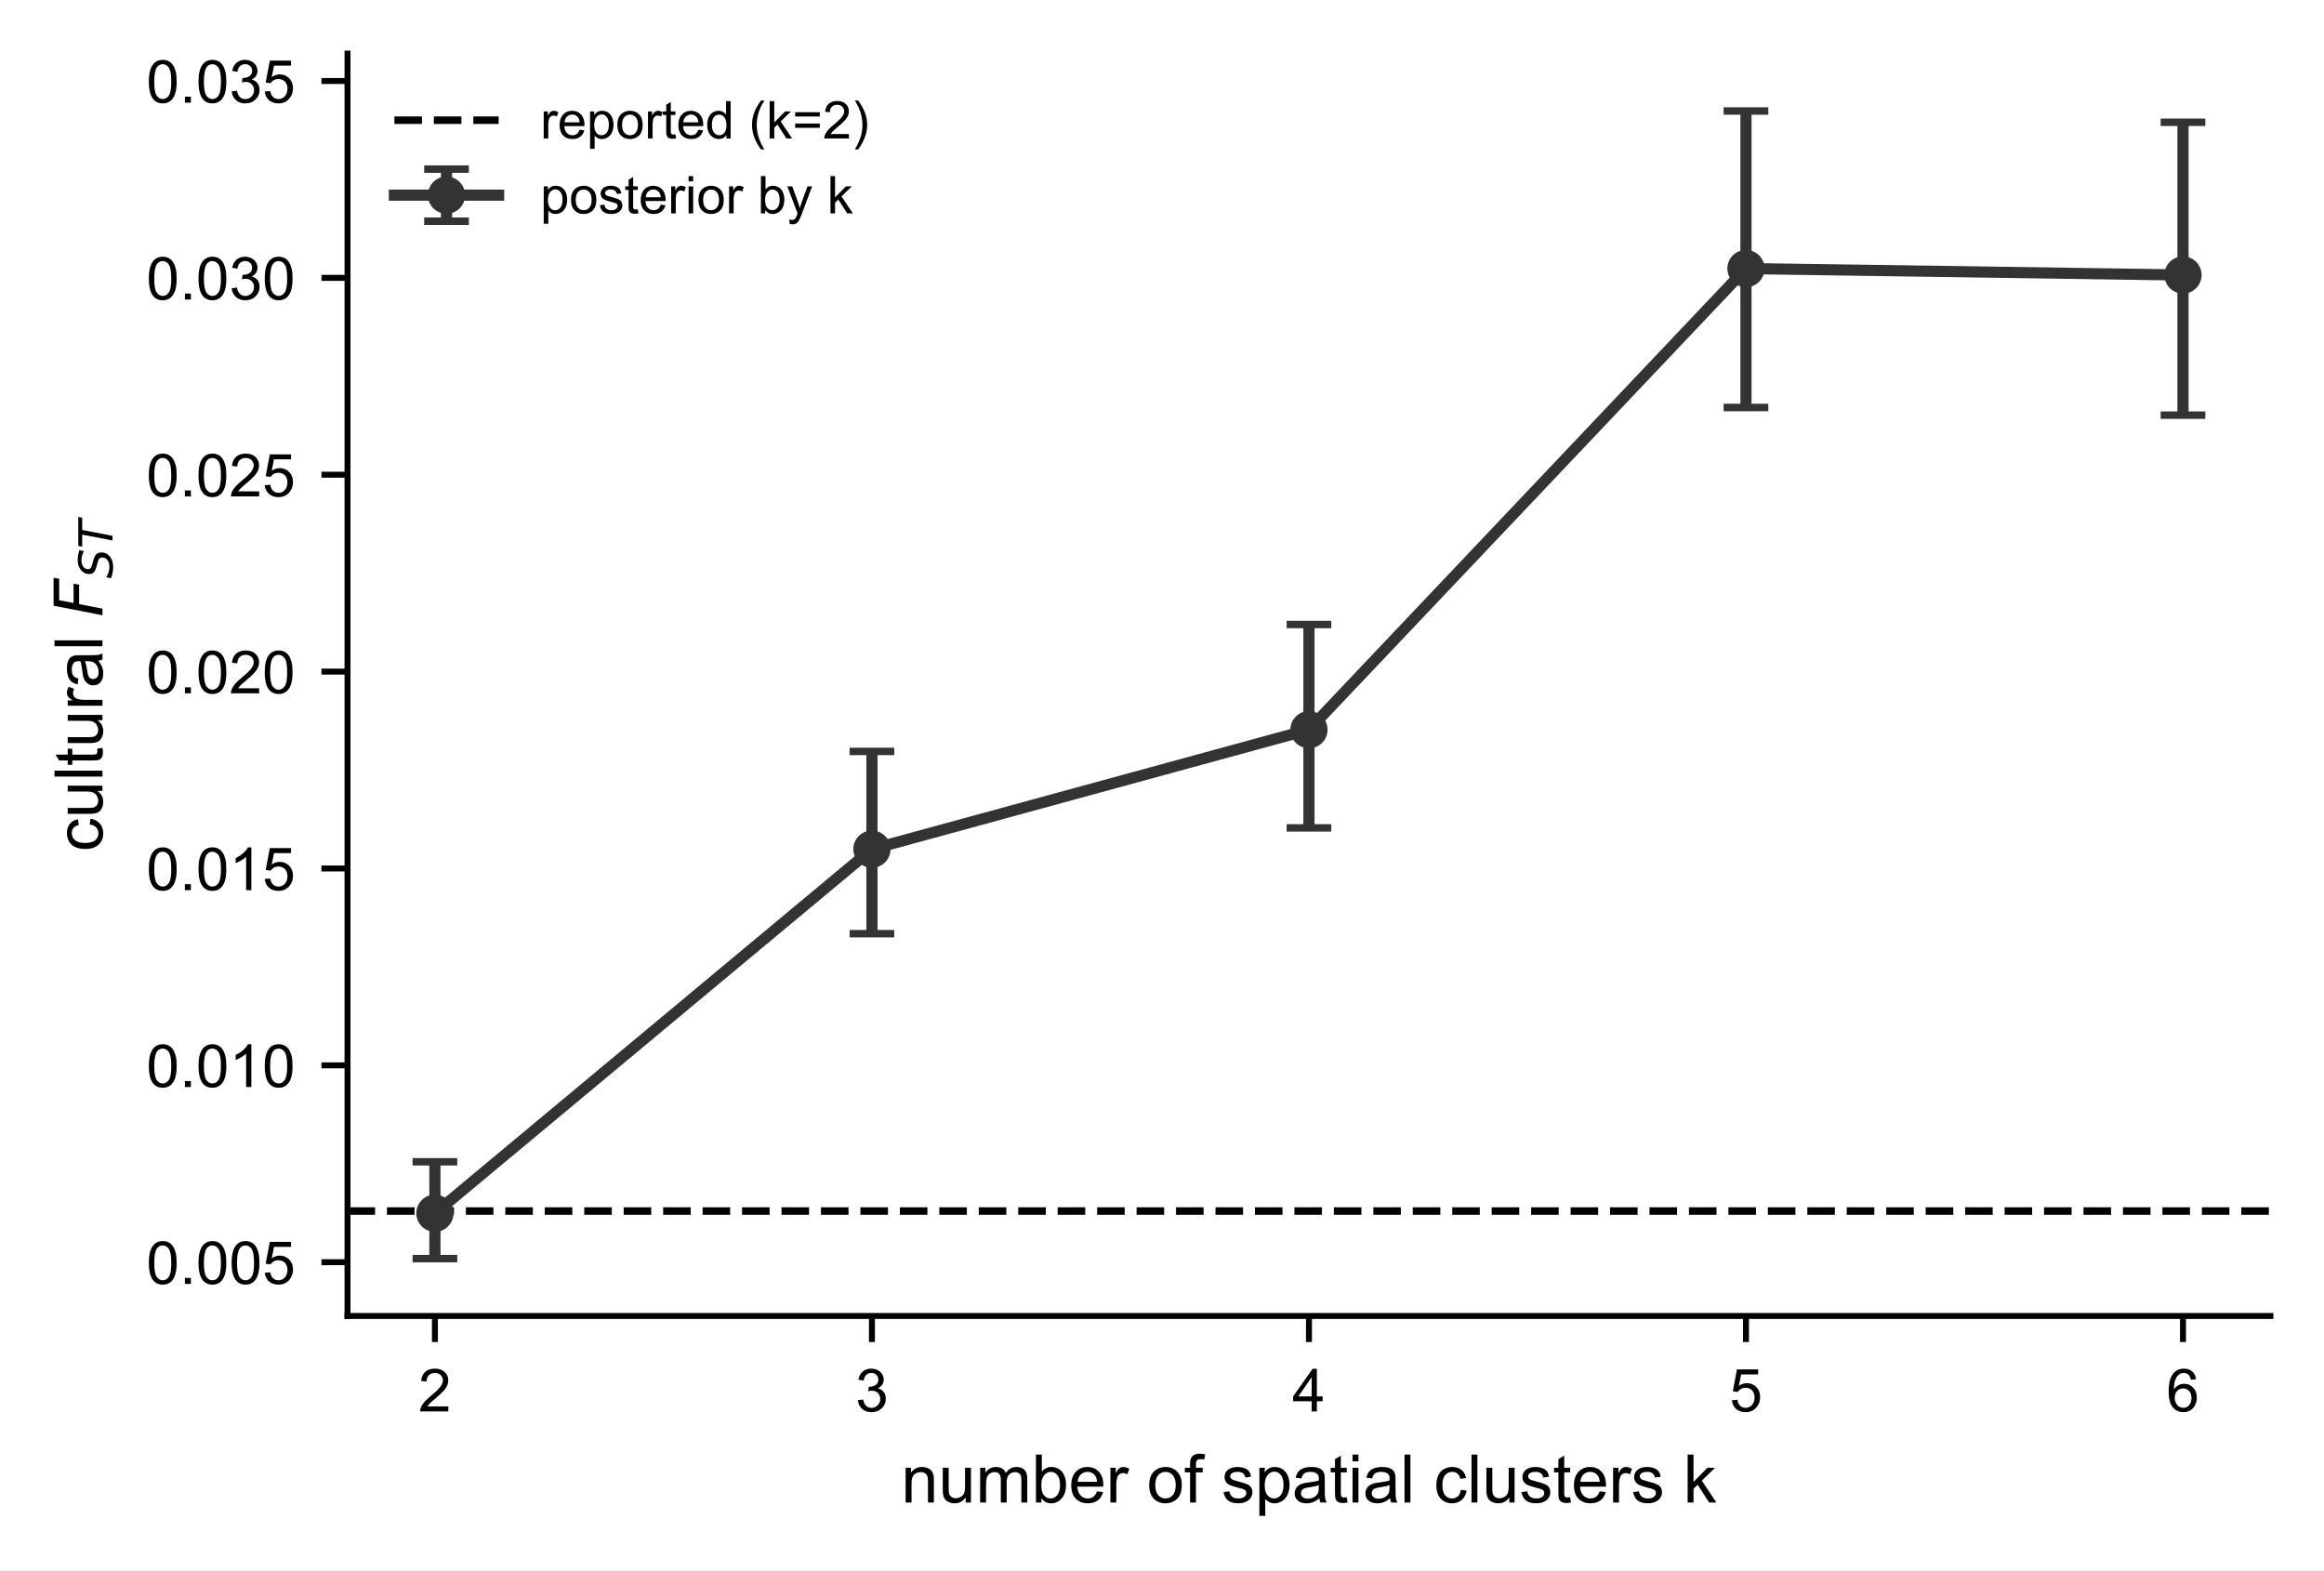
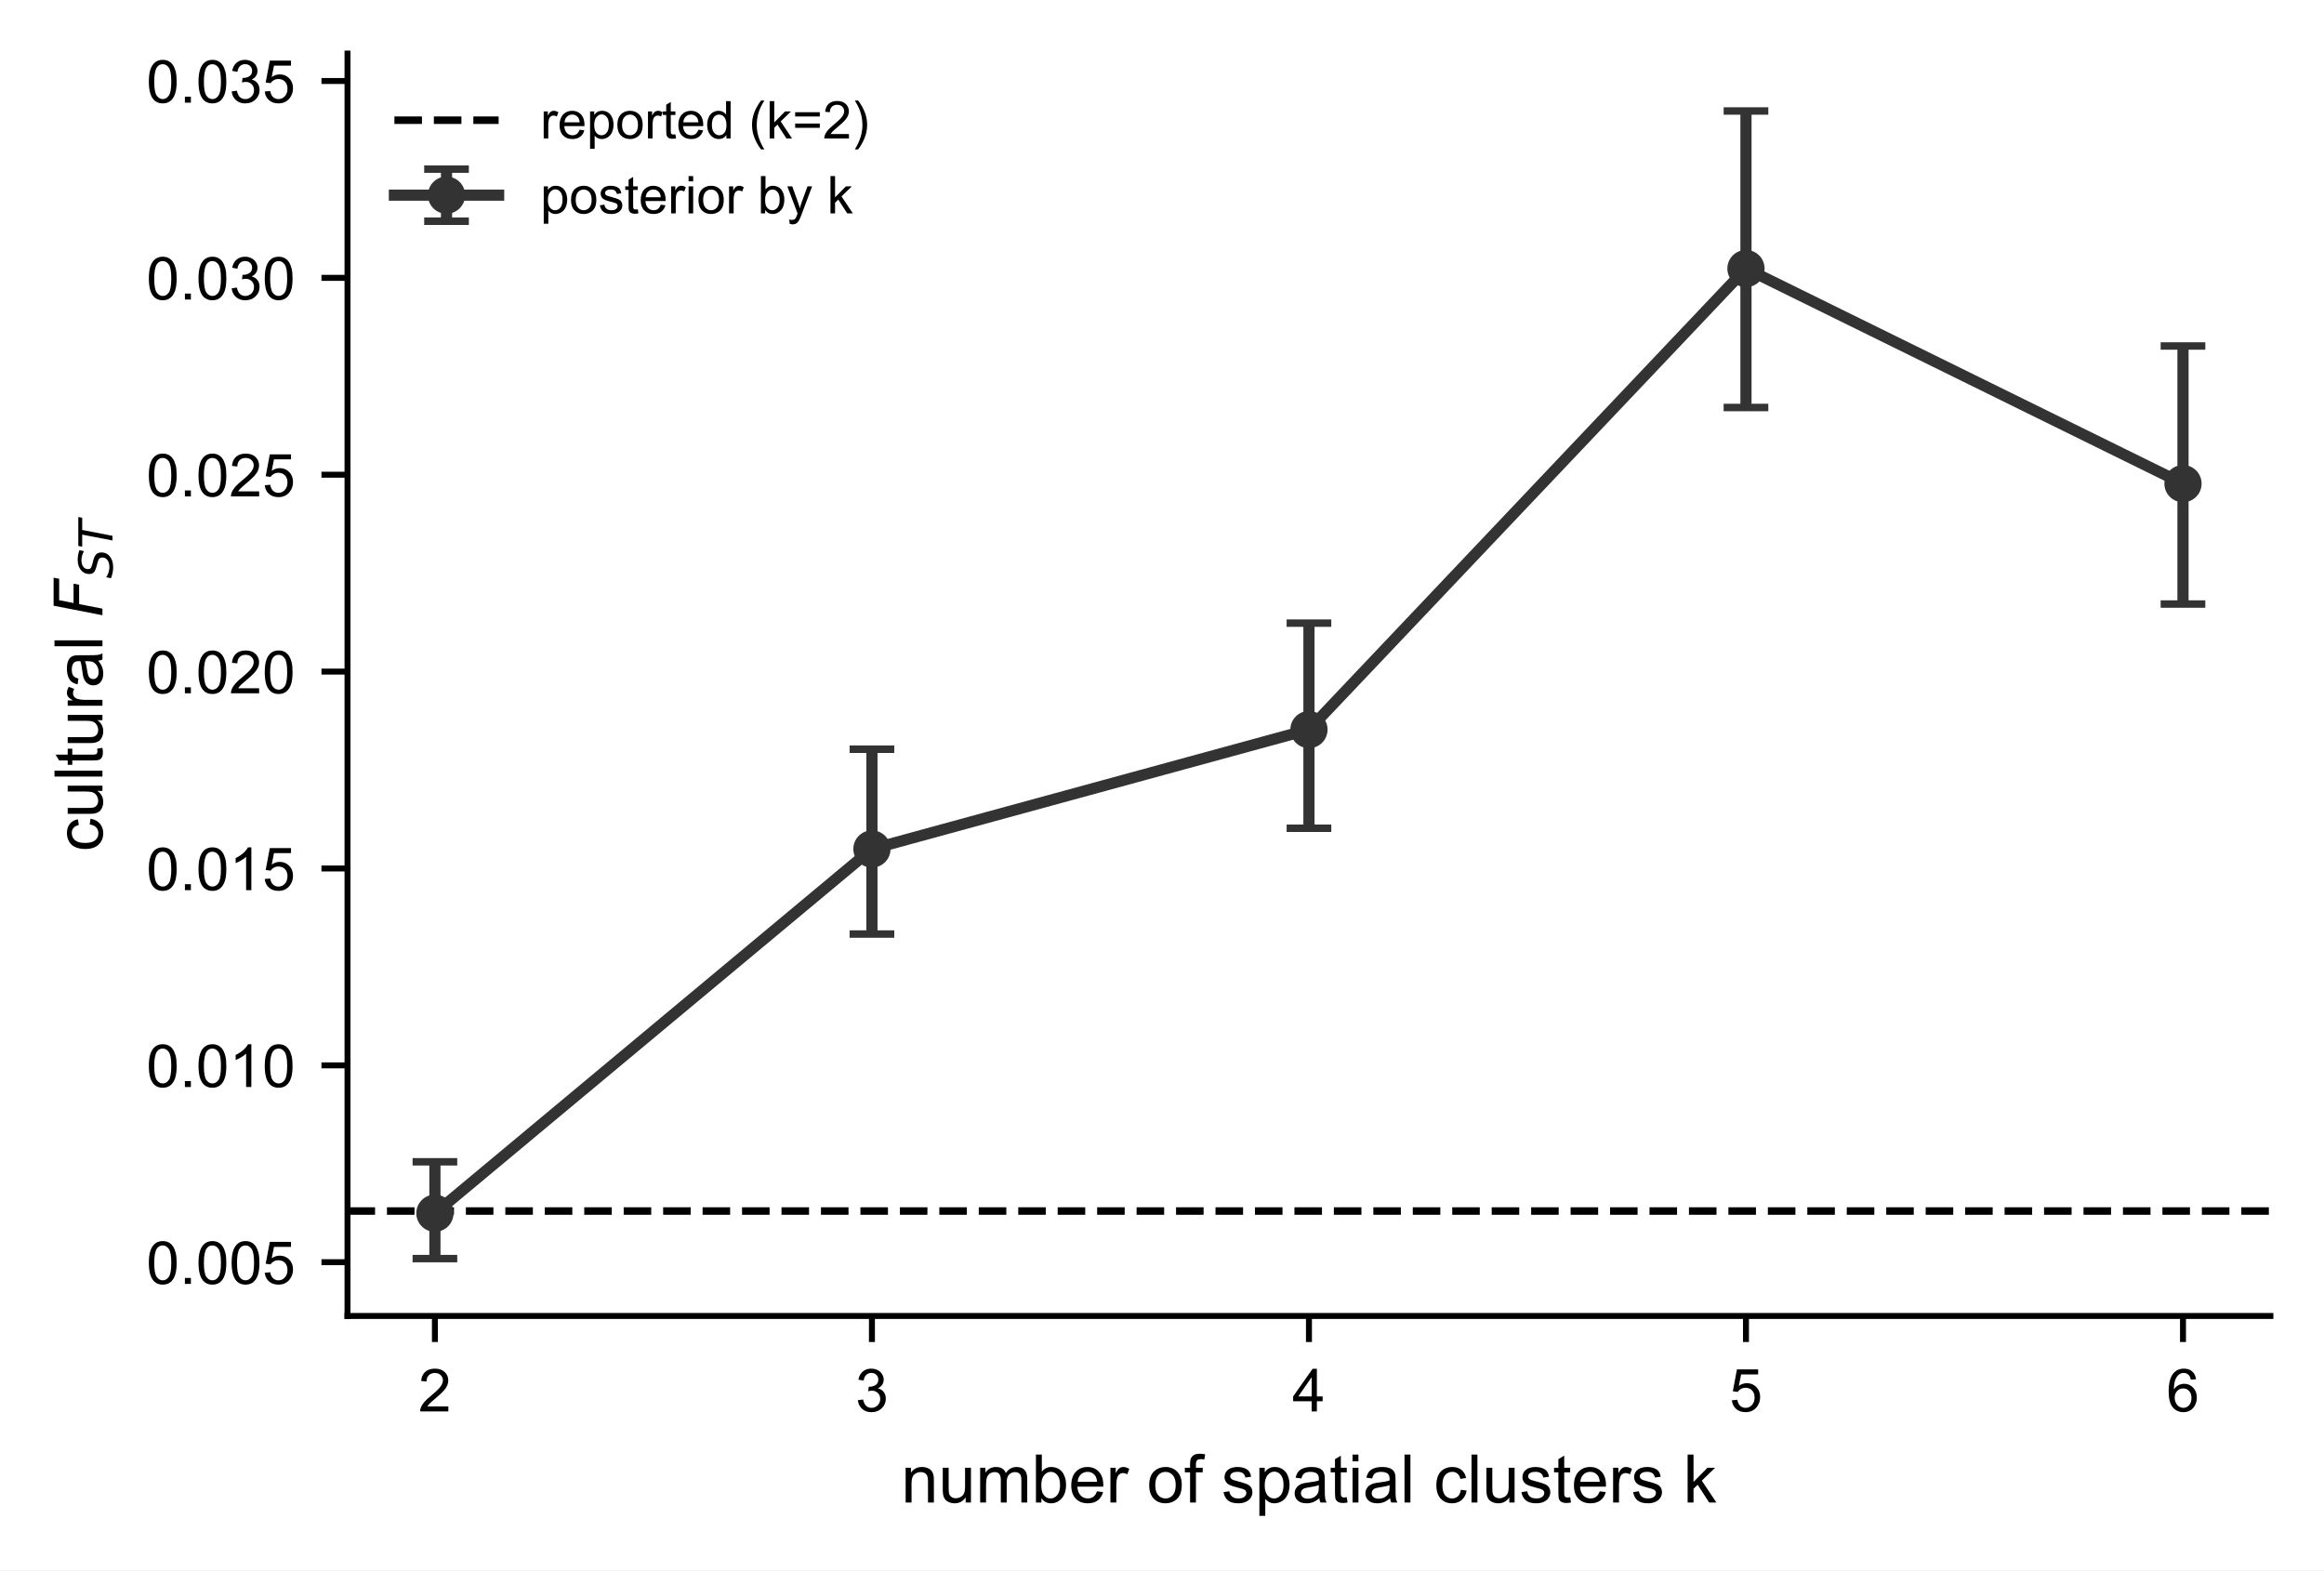
<svg xmlns="http://www.w3.org/2000/svg" xmlns:xlink="http://www.w3.org/1999/xlink" width="312.188pt" height="210.934pt" viewBox="0 0 312.188 210.934" version="1.1">
  <defs>
    <style type="text/css">*{stroke-linejoin: round; stroke-linecap: butt}</style>
  </defs>
  <g id="figure_1">
    <g id="patch_1">
      <path d="M 0 210.934  L 312.188 210.934  L 312.188 0  L 0 0  z " style="fill: #ffffff" />
    </g>
    <g id="axes_1">
      <g id="patch_2">
        <path d="M 46.682 176.78  L 304.988 176.78  L 304.988 7.2  L 46.682 7.2  z " style="fill: #ffffff" />
      </g>
      <g id="matplotlib.axis_1">
        <g id="xtick_1">
          <g id="line2d_1">
            <defs>
-               <path id="md27f2efacb" d="M 0 0  L 0 3.5  " style="stroke: #000000; stroke-width: 0.8" />
-             </defs>
-             <g>
-               <use xlink:href="#md27f2efacb" x="58.423" y="176.78" style="stroke: #000000; stroke-width: 0.8" />
+               <path id="mf78d6fb2e3" d="M 0 0  L 0 3.5  " style="stroke: #000000; stroke-width: 0.8" />
+             </defs>
+             <g>
+               <use xlink:href="#mf78d6fb2e3" x="58.423" y="176.78" style="stroke: #000000; stroke-width: 0.8" />
            </g>
          </g>
          <g id="text_1">
            <g transform="translate(56.19835 189.6042) scale(0.08 -0.08)">
              <defs>
                <path id="ArialMT-15" d="M 3222 541  L 3222 0  L 194 0  Q 188 203 259 391  Q 375 700 629 1000  Q 884 1300 1366 1694  Q 2113 2306 2375 2664  Q 2638 3022 2638 3341  Q 2638 3675 2398 3904  Q 2159 4134 1775 4134  Q 1369 4134 1125 3890  Q 881 3647 878 3216  L 300 3275  Q 359 3922 746 4261  Q 1134 4600 1788 4600  Q 2447 4600 2831 4234  Q 3216 3869 3216 3328  Q 3216 3053 3103 2787  Q 2991 2522 2730 2228  Q 2469 1934 1863 1422  Q 1356 997 1212 845  Q 1069 694 975 541  L 3222 541  z " transform="scale(0.015625)" />
              </defs>
              <use xlink:href="#ArialMT-15" />
            </g>
          </g>
        </g>
        <g id="xtick_2">
          <g id="line2d_2">
            <g>
-               <use xlink:href="#md27f2efacb" x="117.129" y="176.78" style="stroke: #000000; stroke-width: 0.8" />
+               <use xlink:href="#mf78d6fb2e3" x="117.129" y="176.78" style="stroke: #000000; stroke-width: 0.8" />
            </g>
          </g>
          <g id="text_2">
            <g transform="translate(114.9042 189.6042) scale(0.08 -0.08)">
              <defs>
                <path id="ArialMT-16" d="M 269 1209  L 831 1284  Q 928 806 1161 595  Q 1394 384 1728 384  Q 2125 384 2398 659  Q 2672 934 2672 1341  Q 2672 1728 2419 1979  Q 2166 2231 1775 2231  Q 1616 2231 1378 2169  L 1441 2663  Q 1497 2656 1531 2656  Q 1891 2656 2178 2843  Q 2466 3031 2466 3422  Q 2466 3731 2256 3934  Q 2047 4138 1716 4138  Q 1388 4138 1169 3931  Q 950 3725 888 3313  L 325 3413  Q 428 3978 793 4289  Q 1159 4600 1703 4600  Q 2078 4600 2393 4439  Q 2709 4278 2876 4000  Q 3044 3722 3044 3409  Q 3044 3113 2884 2869  Q 2725 2625 2413 2481  Q 2819 2388 3044 2092  Q 3269 1797 3269 1353  Q 3269 753 2831 336  Q 2394 -81 1725 -81  Q 1122 -81 723 278  Q 325 638 269 1209  z " transform="scale(0.015625)" />
              </defs>
              <use xlink:href="#ArialMT-16" />
            </g>
          </g>
        </g>
        <g id="xtick_3">
          <g id="line2d_3">
            <g>
-               <use xlink:href="#md27f2efacb" x="175.835" y="176.78" style="stroke: #000000; stroke-width: 0.8" />
+               <use xlink:href="#mf78d6fb2e3" x="175.835" y="176.78" style="stroke: #000000; stroke-width: 0.8" />
            </g>
          </g>
          <g id="text_3">
            <g transform="translate(173.6101 189.6042) scale(0.08 -0.08)">
              <defs>
                <path id="ArialMT-17" d="M 2069 0  L 2069 1097  L 81 1097  L 81 1613  L 2172 4581  L 2631 4581  L 2631 1613  L 3250 1613  L 3250 1097  L 2631 1097  L 2631 0  L 2069 0  z M 2069 1613  L 2069 3678  L 634 1613  L 2069 1613  z " transform="scale(0.015625)" />
              </defs>
              <use xlink:href="#ArialMT-17" />
            </g>
          </g>
        </g>
        <g id="xtick_4">
          <g id="line2d_4">
            <g>
-               <use xlink:href="#md27f2efacb" x="234.54" y="176.78" style="stroke: #000000; stroke-width: 0.8" />
+               <use xlink:href="#mf78d6fb2e3" x="234.54" y="176.78" style="stroke: #000000; stroke-width: 0.8" />
            </g>
          </g>
          <g id="text_4">
            <g transform="translate(232.316 189.6042) scale(0.08 -0.08)">
              <defs>
                <path id="ArialMT-18" d="M 266 1200  L 856 1250  Q 922 819 1161 601  Q 1400 384 1738 384  Q 2144 384 2425 690  Q 2706 997 2706 1503  Q 2706 1984 2436 2262  Q 2166 2541 1728 2541  Q 1456 2541 1237 2417  Q 1019 2294 894 2097  L 366 2166  L 809 4519  L 3088 4519  L 3088 3981  L 1259 3981  L 1013 2750  Q 1425 3038 1878 3038  Q 2478 3038 2890 2622  Q 3303 2206 3303 1553  Q 3303 931 2941 478  Q 2500 -78 1738 -78  Q 1113 -78 717 272  Q 322 622 266 1200  z " transform="scale(0.015625)" />
              </defs>
              <use xlink:href="#ArialMT-18" />
            </g>
          </g>
        </g>
        <g id="xtick_5">
          <g id="line2d_5">
            <g>
-               <use xlink:href="#md27f2efacb" x="293.246" y="176.78" style="stroke: #000000; stroke-width: 0.8" />
+               <use xlink:href="#mf78d6fb2e3" x="293.246" y="176.78" style="stroke: #000000; stroke-width: 0.8" />
            </g>
          </g>
          <g id="text_5">
            <g transform="translate(291.0219 189.6042) scale(0.08 -0.08)">
              <defs>
                <path id="ArialMT-19" d="M 3184 3459  L 2625 3416  Q 2550 3747 2413 3897  Q 2184 4138 1850 4138  Q 1581 4138 1378 3988  Q 1113 3794 959 3422  Q 806 3050 800 2363  Q 1003 2672 1297 2822  Q 1591 2972 1913 2972  Q 2475 2972 2870 2558  Q 3266 2144 3266 1488  Q 3266 1056 3080 686  Q 2894 316 2569 119  Q 2244 -78 1831 -78  Q 1128 -78 684 439  Q 241 956 241 2144  Q 241 3472 731 4075  Q 1159 4600 1884 4600  Q 2425 4600 2770 4297  Q 3116 3994 3184 3459  z M 888 1484  Q 888 1194 1011 928  Q 1134 663 1356 523  Q 1578 384 1822 384  Q 2178 384 2434 671  Q 2691 959 2691 1453  Q 2691 1928 2437 2201  Q 2184 2475 1800 2475  Q 1419 2475 1153 2201  Q 888 1928 888 1484  z " transform="scale(0.015625)" />
              </defs>
              <use xlink:href="#ArialMT-19" />
            </g>
          </g>
        </g>
        <g id="text_6">
          <g transform="translate(121.0646 201.84) scale(0.09 -0.09)">
            <defs>
              <path id="ArialMT-51" d="M 422 0  L 422 3319  L 928 3319  L 928 2847  Q 1294 3394 1984 3394  Q 2284 3394 2536 3286  Q 2788 3178 2913 3003  Q 3038 2828 3088 2588  Q 3119 2431 3119 2041  L 3119 0  L 2556 0  L 2556 2019  Q 2556 2363 2490 2533  Q 2425 2703 2258 2804  Q 2091 2906 1866 2906  Q 1506 2906 1245 2678  Q 984 2450 984 1813  L 984 0  L 422 0  z " transform="scale(0.015625)" />
              <path id="ArialMT-58" d="M 2597 0  L 2597 488  Q 2209 -75 1544 -75  Q 1250 -75 995 37  Q 741 150 617 320  Q 494 491 444 738  Q 409 903 409 1263  L 409 3319  L 972 3319  L 972 1478  Q 972 1038 1006 884  Q 1059 663 1231 536  Q 1403 409 1656 409  Q 1909 409 2131 539  Q 2353 669 2445 892  Q 2538 1116 2538 1541  L 2538 3319  L 3100 3319  L 3100 0  L 2597 0  z " transform="scale(0.015625)" />
              <path id="ArialMT-50" d="M 422 0  L 422 3319  L 925 3319  L 925 2853  Q 1081 3097 1340 3245  Q 1600 3394 1931 3394  Q 2300 3394 2536 3241  Q 2772 3088 2869 2813  Q 3263 3394 3894 3394  Q 4388 3394 4653 3120  Q 4919 2847 4919 2278  L 4919 0  L 4359 0  L 4359 2091  Q 4359 2428 4304 2576  Q 4250 2725 4106 2815  Q 3963 2906 3769 2906  Q 3419 2906 3187 2673  Q 2956 2441 2956 1928  L 2956 0  L 2394 0  L 2394 2156  Q 2394 2531 2256 2718  Q 2119 2906 1806 2906  Q 1569 2906 1367 2781  Q 1166 2656 1075 2415  Q 984 2175 984 1722  L 984 0  L 422 0  z " transform="scale(0.015625)" />
              <path id="ArialMT-45" d="M 941 0  L 419 0  L 419 4581  L 981 4581  L 981 2947  Q 1338 3394 1891 3394  Q 2197 3394 2470 3270  Q 2744 3147 2920 2923  Q 3097 2700 3197 2384  Q 3297 2069 3297 1709  Q 3297 856 2875 390  Q 2453 -75 1863 -75  Q 1275 -75 941 416  L 941 0  z M 934 1684  Q 934 1088 1097 822  Q 1363 388 1816 388  Q 2184 388 2453 708  Q 2722 1028 2722 1663  Q 2722 2313 2464 2622  Q 2206 2931 1841 2931  Q 1472 2931 1203 2611  Q 934 2291 934 1684  z " transform="scale(0.015625)" />
              <path id="ArialMT-48" d="M 2694 1069  L 3275 997  Q 3138 488 2766 206  Q 2394 -75 1816 -75  Q 1088 -75 661 373  Q 234 822 234 1631  Q 234 2469 665 2931  Q 1097 3394 1784 3394  Q 2450 3394 2872 2941  Q 3294 2488 3294 1666  Q 3294 1616 3291 1516  L 816 1516  Q 847 969 1125 678  Q 1403 388 1819 388  Q 2128 388 2347 550  Q 2566 713 2694 1069  z M 847 1978  L 2700 1978  Q 2663 2397 2488 2606  Q 2219 2931 1791 2931  Q 1403 2931 1139 2672  Q 875 2413 847 1978  z " transform="scale(0.015625)" />
              <path id="ArialMT-55" d="M 416 0  L 416 3319  L 922 3319  L 922 2816  Q 1116 3169 1280 3281  Q 1444 3394 1641 3394  Q 1925 3394 2219 3213  L 2025 2691  Q 1819 2813 1613 2813  Q 1428 2813 1281 2702  Q 1134 2591 1072 2394  Q 978 2094 978 1738  L 978 0  L 416 0  z " transform="scale(0.015625)" />
              <path id="ArialMT-3" transform="scale(0.015625)" />
              <path id="ArialMT-52" d="M 213 1659  Q 213 2581 725 3025  Q 1153 3394 1769 3394  Q 2453 3394 2887 2945  Q 3322 2497 3322 1706  Q 3322 1066 3130 698  Q 2938 331 2570 128  Q 2203 -75 1769 -75  Q 1072 -75 642 372  Q 213 819 213 1659  z M 791 1659  Q 791 1022 1069 705  Q 1347 388 1769 388  Q 2188 388 2466 706  Q 2744 1025 2744 1678  Q 2744 2294 2464 2611  Q 2184 2928 1769 2928  Q 1347 2928 1069 2612  Q 791 2297 791 1659  z " transform="scale(0.015625)" />
              <path id="ArialMT-49" d="M 556 0  L 556 2881  L 59 2881  L 59 3319  L 556 3319  L 556 3672  Q 556 4006 616 4169  Q 697 4388 901 4523  Q 1106 4659 1475 4659  Q 1713 4659 2000 4603  L 1916 4113  Q 1741 4144 1584 4144  Q 1328 4144 1222 4034  Q 1116 3925 1116 3625  L 1116 3319  L 1763 3319  L 1763 2881  L 1116 2881  L 1116 0  L 556 0  z " transform="scale(0.015625)" />
              <path id="ArialMT-56" d="M 197 991  L 753 1078  Q 800 744 1014 566  Q 1228 388 1613 388  Q 2000 388 2187 545  Q 2375 703 2375 916  Q 2375 1106 2209 1216  Q 2094 1291 1634 1406  Q 1016 1563 777 1677  Q 538 1791 414 1992  Q 291 2194 291 2438  Q 291 2659 392 2848  Q 494 3038 669 3163  Q 800 3259 1026 3326  Q 1253 3394 1513 3394  Q 1903 3394 2198 3281  Q 2494 3169 2634 2976  Q 2775 2784 2828 2463  L 2278 2388  Q 2241 2644 2061 2787  Q 1881 2931 1553 2931  Q 1166 2931 1000 2803  Q 834 2675 834 2503  Q 834 2394 903 2306  Q 972 2216 1119 2156  Q 1203 2125 1616 2013  Q 2213 1853 2448 1751  Q 2684 1650 2818 1456  Q 2953 1263 2953 975  Q 2953 694 2789 445  Q 2625 197 2315 61  Q 2006 -75 1616 -75  Q 969 -75 630 194  Q 291 463 197 991  z " transform="scale(0.015625)" />
              <path id="ArialMT-53" d="M 422 -1272  L 422 3319  L 934 3319  L 934 2888  Q 1116 3141 1344 3267  Q 1572 3394 1897 3394  Q 2322 3394 2647 3175  Q 2972 2956 3137 2557  Q 3303 2159 3303 1684  Q 3303 1175 3120 767  Q 2938 359 2589 142  Q 2241 -75 1856 -75  Q 1575 -75 1351 44  Q 1128 163 984 344  L 984 -1272  L 422 -1272  z M 931 1641  Q 931 1000 1190 694  Q 1450 388 1819 388  Q 2194 388 2461 705  Q 2728 1022 2728 1688  Q 2728 2322 2467 2637  Q 2206 2953 1844 2953  Q 1484 2953 1207 2617  Q 931 2281 931 1641  z " transform="scale(0.015625)" />
              <path id="ArialMT-44" d="M 2588 409  Q 2275 144 1986 34  Q 1697 -75 1366 -75  Q 819 -75 525 192  Q 231 459 231 875  Q 231 1119 342 1320  Q 453 1522 633 1644  Q 813 1766 1038 1828  Q 1203 1872 1538 1913  Q 2219 1994 2541 2106  Q 2544 2222 2544 2253  Q 2544 2597 2384 2738  Q 2169 2928 1744 2928  Q 1347 2928 1158 2789  Q 969 2650 878 2297  L 328 2372  Q 403 2725 575 2942  Q 747 3159 1072 3276  Q 1397 3394 1825 3394  Q 2250 3394 2515 3294  Q 2781 3194 2906 3042  Q 3031 2891 3081 2659  Q 3109 2516 3109 2141  L 3109 1391  Q 3109 606 3145 398  Q 3181 191 3288 0  L 2700 0  Q 2613 175 2588 409  z M 2541 1666  Q 2234 1541 1622 1453  Q 1275 1403 1131 1340  Q 988 1278 909 1158  Q 831 1038 831 891  Q 831 666 1001 516  Q 1172 366 1500 366  Q 1825 366 2078 508  Q 2331 650 2450 897  Q 2541 1088 2541 1459  L 2541 1666  z " transform="scale(0.015625)" />
              <path id="ArialMT-57" d="M 1650 503  L 1731 6  Q 1494 -44 1306 -44  Q 1000 -44 831 53  Q 663 150 594 308  Q 525 466 525 972  L 525 2881  L 113 2881  L 113 3319  L 525 3319  L 525 4141  L 1084 4478  L 1084 3319  L 1650 3319  L 1650 2881  L 1084 2881  L 1084 941  Q 1084 700 1114 631  Q 1144 563 1211 522  Q 1278 481 1403 481  Q 1497 481 1650 503  z " transform="scale(0.015625)" />
              <path id="ArialMT-4c" d="M 425 3934  L 425 4581  L 988 4581  L 988 3934  L 425 3934  z M 425 0  L 425 3319  L 988 3319  L 988 0  L 425 0  z " transform="scale(0.015625)" />
              <path id="ArialMT-4f" d="M 409 0  L 409 4581  L 972 4581  L 972 0  L 409 0  z " transform="scale(0.015625)" />
              <path id="ArialMT-46" d="M 2588 1216  L 3141 1144  Q 3050 572 2676 248  Q 2303 -75 1759 -75  Q 1078 -75 664 370  Q 250 816 250 1647  Q 250 2184 428 2587  Q 606 2991 970 3192  Q 1334 3394 1763 3394  Q 2303 3394 2647 3120  Q 2991 2847 3088 2344  L 2541 2259  Q 2463 2594 2264 2762  Q 2066 2931 1784 2931  Q 1359 2931 1093 2626  Q 828 2322 828 1663  Q 828 994 1084 691  Q 1341 388 1753 388  Q 2084 388 2306 591  Q 2528 794 2588 1216  z " transform="scale(0.015625)" />
              <path id="ArialMT-4e" d="M 425 0  L 425 4581  L 988 4581  L 988 1969  L 2319 3319  L 3047 3319  L 1778 2088  L 3175 0  L 2481 0  L 1384 1697  L 988 1316  L 988 0  L 425 0  z " transform="scale(0.015625)" />
            </defs>
            <use xlink:href="#ArialMT-51" />
            <use xlink:href="#ArialMT-58" transform="translate(55.60938 0)" />
            <use xlink:href="#ArialMT-50" transform="translate(111.2188 0)" />
            <use xlink:href="#ArialMT-45" transform="translate(194.5156 0)" />
            <use xlink:href="#ArialMT-48" transform="translate(250.125 0)" />
            <use xlink:href="#ArialMT-55" transform="translate(305.7344 0)" />
            <use xlink:href="#ArialMT-3" transform="translate(339.0312 0)" />
            <use xlink:href="#ArialMT-52" transform="translate(366.8125 0)" />
            <use xlink:href="#ArialMT-49" transform="translate(422.4219 0)" />
            <use xlink:href="#ArialMT-3" transform="translate(450.2031 0)" />
            <use xlink:href="#ArialMT-56" transform="translate(477.9844 0)" />
            <use xlink:href="#ArialMT-53" transform="translate(527.9844 0)" />
            <use xlink:href="#ArialMT-44" transform="translate(583.5938 0)" />
            <use xlink:href="#ArialMT-57" transform="translate(639.2031 0)" />
            <use xlink:href="#ArialMT-4c" transform="translate(666.9844 0)" />
            <use xlink:href="#ArialMT-44" transform="translate(689.2031 0)" />
            <use xlink:href="#ArialMT-4f" transform="translate(744.8125 0)" />
            <use xlink:href="#ArialMT-3" transform="translate(767.0312 0)" />
            <use xlink:href="#ArialMT-46" transform="translate(794.8125 0)" />
            <use xlink:href="#ArialMT-4f" transform="translate(844.8125 0)" />
            <use xlink:href="#ArialMT-58" transform="translate(867.0312 0)" />
            <use xlink:href="#ArialMT-56" transform="translate(922.6406 0)" />
            <use xlink:href="#ArialMT-57" transform="translate(972.6406 0)" />
            <use xlink:href="#ArialMT-48" transform="translate(1000.422 0)" />
            <use xlink:href="#ArialMT-55" transform="translate(1056.031 0)" />
            <use xlink:href="#ArialMT-56" transform="translate(1089.328 0)" />
            <use xlink:href="#ArialMT-3" transform="translate(1139.328 0)" />
            <use xlink:href="#ArialMT-4e" transform="translate(1167.109 0)" />
          </g>
        </g>
      </g>
      <g id="matplotlib.axis_2">
        <g id="ytick_1">
          <g id="line2d_6">
            <defs>
-               <path id="m76d8a23d3f" d="M 0 0  L -3.5 0  " style="stroke: #000000; stroke-width: 0.8" />
-             </defs>
-             <g>
-               <use xlink:href="#m76d8a23d3f" x="46.682" y="169.559" style="stroke: #000000; stroke-width: 0.8" />
+               <path id="m38bf4f1826" d="M 0 0  L -3.5 0  " style="stroke: #000000; stroke-width: 0.8" />
+             </defs>
+             <g>
+               <use xlink:href="#m38bf4f1826" x="46.682" y="169.559" style="stroke: #000000; stroke-width: 0.8" />
            </g>
          </g>
          <g id="text_7">
            <g transform="translate(19.66404 172.4715) scale(0.08 -0.08)">
              <defs>
                <path id="ArialMT-13" d="M 266 2259  Q 266 3072 433 3567  Q 600 4063 929 4331  Q 1259 4600 1759 4600  Q 2128 4600 2406 4451  Q 2684 4303 2865 4023  Q 3047 3744 3150 3342  Q 3253 2941 3253 2259  Q 3253 1453 3087 958  Q 2922 463 2592 192  Q 2263 -78 1759 -78  Q 1097 -78 719 397  Q 266 969 266 2259  z M 844 2259  Q 844 1131 1108 757  Q 1372 384 1759 384  Q 2147 384 2411 759  Q 2675 1134 2675 2259  Q 2675 3391 2411 3762  Q 2147 4134 1753 4134  Q 1366 4134 1134 3806  Q 844 3388 844 2259  z " transform="scale(0.015625)" />
                <path id="ArialMT-11" d="M 581 0  L 581 641  L 1222 641  L 1222 0  L 581 0  z " transform="scale(0.015625)" />
              </defs>
              <use xlink:href="#ArialMT-13" />
              <use xlink:href="#ArialMT-11" transform="translate(55.60938 0)" />
              <use xlink:href="#ArialMT-13" transform="translate(83.39062 0)" />
              <use xlink:href="#ArialMT-13" transform="translate(139 0)" />
              <use xlink:href="#ArialMT-18" transform="translate(194.6094 0)" />
            </g>
          </g>
        </g>
        <g id="ytick_2">
          <g id="line2d_7">
            <g>
-               <use xlink:href="#m76d8a23d3f" x="46.682" y="143.113" style="stroke: #000000; stroke-width: 0.8" />
+               <use xlink:href="#m38bf4f1826" x="46.682" y="143.113" style="stroke: #000000; stroke-width: 0.8" />
            </g>
          </g>
          <g id="text_8">
            <g transform="translate(19.66404 146.0247) scale(0.08 -0.08)">
              <defs>
                <path id="ArialMT-14" d="M 2384 0  L 1822 0  L 1822 3584  Q 1619 3391 1289 3197  Q 959 3003 697 2906  L 697 3450  Q 1169 3672 1522 3987  Q 1875 4303 2022 4600  L 2384 4600  L 2384 0  z " transform="scale(0.015625)" />
              </defs>
              <use xlink:href="#ArialMT-13" />
              <use xlink:href="#ArialMT-11" transform="translate(55.60938 0)" />
              <use xlink:href="#ArialMT-13" transform="translate(83.39062 0)" />
              <use xlink:href="#ArialMT-14" transform="translate(139 0)" />
              <use xlink:href="#ArialMT-13" transform="translate(194.6094 0)" />
            </g>
          </g>
        </g>
        <g id="ytick_3">
          <g id="line2d_8">
            <g>
-               <use xlink:href="#m76d8a23d3f" x="46.682" y="116.666" style="stroke: #000000; stroke-width: 0.8" />
+               <use xlink:href="#m38bf4f1826" x="46.682" y="116.666" style="stroke: #000000; stroke-width: 0.8" />
            </g>
          </g>
          <g id="text_9">
            <g transform="translate(19.66404 119.5778) scale(0.08 -0.08)">
              <use xlink:href="#ArialMT-13" />
              <use xlink:href="#ArialMT-11" transform="translate(55.60938 0)" />
              <use xlink:href="#ArialMT-13" transform="translate(83.39062 0)" />
              <use xlink:href="#ArialMT-14" transform="translate(139 0)" />
              <use xlink:href="#ArialMT-18" transform="translate(194.6094 0)" />
            </g>
          </g>
        </g>
        <g id="ytick_4">
          <g id="line2d_9">
            <g>
-               <use xlink:href="#m76d8a23d3f" x="46.682" y="90.219" style="stroke: #000000; stroke-width: 0.8" />
+               <use xlink:href="#m38bf4f1826" x="46.682" y="90.219" style="stroke: #000000; stroke-width: 0.8" />
            </g>
          </g>
          <g id="text_10">
            <g transform="translate(19.66404 93.13093) scale(0.08 -0.08)">
              <use xlink:href="#ArialMT-13" />
              <use xlink:href="#ArialMT-11" transform="translate(55.60938 0)" />
              <use xlink:href="#ArialMT-13" transform="translate(83.39062 0)" />
              <use xlink:href="#ArialMT-15" transform="translate(139 0)" />
              <use xlink:href="#ArialMT-13" transform="translate(194.6094 0)" />
            </g>
          </g>
        </g>
        <g id="ytick_5">
          <g id="line2d_10">
            <g>
-               <use xlink:href="#m76d8a23d3f" x="46.682" y="63.772" style="stroke: #000000; stroke-width: 0.8" />
+               <use xlink:href="#m38bf4f1826" x="46.682" y="63.772" style="stroke: #000000; stroke-width: 0.8" />
            </g>
          </g>
          <g id="text_11">
            <g transform="translate(19.66404 66.68406) scale(0.08 -0.08)">
              <use xlink:href="#ArialMT-13" />
              <use xlink:href="#ArialMT-11" transform="translate(55.60938 0)" />
              <use xlink:href="#ArialMT-13" transform="translate(83.39062 0)" />
              <use xlink:href="#ArialMT-15" transform="translate(139 0)" />
              <use xlink:href="#ArialMT-18" transform="translate(194.6094 0)" />
            </g>
          </g>
        </g>
        <g id="ytick_6">
          <g id="line2d_11">
            <g>
-               <use xlink:href="#m76d8a23d3f" x="46.682" y="37.325" style="stroke: #000000; stroke-width: 0.8" />
+               <use xlink:href="#m38bf4f1826" x="46.682" y="37.325" style="stroke: #000000; stroke-width: 0.8" />
            </g>
          </g>
          <g id="text_12">
            <g transform="translate(19.66404 40.23719) scale(0.08 -0.08)">
              <use xlink:href="#ArialMT-13" />
              <use xlink:href="#ArialMT-11" transform="translate(55.60938 0)" />
              <use xlink:href="#ArialMT-13" transform="translate(83.39062 0)" />
              <use xlink:href="#ArialMT-16" transform="translate(139 0)" />
              <use xlink:href="#ArialMT-13" transform="translate(194.6094 0)" />
            </g>
          </g>
        </g>
        <g id="ytick_7">
          <g id="line2d_12">
            <g>
-               <use xlink:href="#m76d8a23d3f" x="46.682" y="10.878" style="stroke: #000000; stroke-width: 0.8" />
+               <use xlink:href="#m38bf4f1826" x="46.682" y="10.878" style="stroke: #000000; stroke-width: 0.8" />
            </g>
          </g>
          <g id="text_13">
            <g transform="translate(19.66404 13.79032) scale(0.08 -0.08)">
              <use xlink:href="#ArialMT-13" />
              <use xlink:href="#ArialMT-11" transform="translate(55.60938 0)" />
              <use xlink:href="#ArialMT-13" transform="translate(83.39062 0)" />
              <use xlink:href="#ArialMT-16" transform="translate(139 0)" />
              <use xlink:href="#ArialMT-18" transform="translate(194.6094 0)" />
            </g>
          </g>
        </g>
        <g id="text_14">
          <g transform="translate(13.77 114.4) rotate(-90) scale(0.09 -0.09)">
            <defs>
              <path id="DejaVuSans-Oblique-29" d="M 1081 4666  L 3756 4666  L 3653 4134  L 1606 4134  L 1338 2759  L 3188 2759  L 3084 2228  L 1234 2228  L 800 0  L 172 0  L 1081 4666  z " transform="scale(0.015625)" />
              <path id="DejaVuSans-Oblique-36" d="M 3859 4513  L 3738 3897  Q 3422 4066 3111 4152  Q 2800 4238 2509 4238  Q 1944 4238 1609 3991  Q 1275 3744 1275 3334  Q 1275 3109 1398 2989  Q 1522 2869 2034 2731  L 2413 2638  Q 3053 2472 3303 2217  Q 3553 1963 3553 1503  Q 3553 797 2998 353  Q 2444 -91 1538 -91  Q 1166 -91 791 -17  Q 416 56 38 206  L 166 856  Q 513 641 861 531  Q 1209 422 1556 422  Q 2147 422 2503 684  Q 2859 947 2859 1369  Q 2859 1650 2717 1795  Q 2575 1941 2106 2059  L 1728 2156  Q 1081 2325 845 2545  Q 609 2766 609 3163  Q 609 3859 1145 4304  Q 1681 4750 2541 4750  Q 2875 4750 3203 4690  Q 3531 4631 3859 4513  z " transform="scale(0.015625)" />
              <path id="DejaVuSans-Oblique-37" d="M 378 4666  L 4325 4666  L 4225 4134  L 2559 4134  L 1759 0  L 1125 0  L 1925 4134  L 275 4134  L 378 4666  z " transform="scale(0.015625)" />
            </defs>
            <use xlink:href="#ArialMT-46" transform="translate(0 0.09375)" />
            <use xlink:href="#ArialMT-58" transform="translate(50 0.09375)" />
            <use xlink:href="#ArialMT-4f" transform="translate(105.6152 0.09375)" />
            <use xlink:href="#ArialMT-57" transform="translate(127.832 0.09375)" />
            <use xlink:href="#ArialMT-58" transform="translate(155.6152 0.09375)" />
            <use xlink:href="#ArialMT-55" transform="translate(211.2305 0.09375)" />
            <use xlink:href="#ArialMT-44" transform="translate(244.5312 0.09375)" />
            <use xlink:href="#ArialMT-4f" transform="translate(300.1465 0.09375)" />
            <use xlink:href="#ArialMT-3" transform="translate(322.3633 0.09375)" />
            <use xlink:href="#DejaVuSans-Oblique-29" transform="translate(350.1465 0.09375)" />
            <use xlink:href="#DejaVuSans-Oblique-36" transform="translate(407.666 -14.9062) scale(0.7)" />
            <use xlink:href="#DejaVuSans-Oblique-37" transform="translate(452.0996 -14.9062) scale(0.7)" />
          </g>
        </g>
      </g>
      <g id="LineCollection_1">
-         <path d="M 58.423 169.072  L 58.423 156.067  " clip-path="url(#pec008357d3)" style="fill: none; stroke: #333333; stroke-width: 1.5" />
-         <path d="M 117.129 125.421  L 117.129 100.938  " clip-path="url(#pec008357d3)" style="fill: none; stroke: #333333; stroke-width: 1.5" />
-         <path d="M 175.835 111.213  L 175.835 83.893  " clip-path="url(#pec008357d3)" style="fill: none; stroke: #333333; stroke-width: 1.5" />
-         <path d="M 234.54 54.741  L 234.54 14.908  " clip-path="url(#pec008357d3)" style="fill: none; stroke: #333333; stroke-width: 1.5" />
-         <path d="M 293.246 55.773  L 293.246 16.425  " clip-path="url(#pec008357d3)" style="fill: none; stroke: #333333; stroke-width: 1.5" />
+         <path d="M 58.423 169.072  L 58.423 156.067  " clip-path="url(#pdfdfa5ec8d)" style="fill: none; stroke: #333333; stroke-width: 1.5" />
+         <path d="M 117.129 125.477  L 117.129 100.645  " clip-path="url(#pdfdfa5ec8d)" style="fill: none; stroke: #333333; stroke-width: 1.5" />
+         <path d="M 175.835 111.266  L 175.835 83.709  " clip-path="url(#pdfdfa5ec8d)" style="fill: none; stroke: #333333; stroke-width: 1.5" />
+         <path d="M 234.54 54.741  L 234.54 14.908  " clip-path="url(#pdfdfa5ec8d)" style="fill: none; stroke: #333333; stroke-width: 1.5" />
+         <path d="M 293.246 81.147  L 293.246 46.476  " clip-path="url(#pdfdfa5ec8d)" style="fill: none; stroke: #333333; stroke-width: 1.5" />
      </g>
      <g id="line2d_13">
        <defs>
-           <path id="m4f5ef7d5f1" d="M 3 0  L -3 -0  " style="stroke: #333333" />
+           <path id="m7c8e8a1844" d="M 3 0  L -3 -0  " style="stroke: #333333" />
        </defs>
-         <g clip-path="url(#pec008357d3)">
-           <use xlink:href="#m4f5ef7d5f1" x="58.423" y="169.072" style="fill: #333333; stroke: #333333" />
-           <use xlink:href="#m4f5ef7d5f1" x="117.129" y="125.421" style="fill: #333333; stroke: #333333" />
-           <use xlink:href="#m4f5ef7d5f1" x="175.835" y="111.213" style="fill: #333333; stroke: #333333" />
-           <use xlink:href="#m4f5ef7d5f1" x="234.54" y="54.741" style="fill: #333333; stroke: #333333" />
-           <use xlink:href="#m4f5ef7d5f1" x="293.246" y="55.773" style="fill: #333333; stroke: #333333" />
+         <g clip-path="url(#pdfdfa5ec8d)">
+           <use xlink:href="#m7c8e8a1844" x="58.423" y="169.072" style="fill: #333333; stroke: #333333" />
+           <use xlink:href="#m7c8e8a1844" x="117.129" y="125.477" style="fill: #333333; stroke: #333333" />
+           <use xlink:href="#m7c8e8a1844" x="175.835" y="111.266" style="fill: #333333; stroke: #333333" />
+           <use xlink:href="#m7c8e8a1844" x="234.54" y="54.741" style="fill: #333333; stroke: #333333" />
+           <use xlink:href="#m7c8e8a1844" x="293.246" y="81.147" style="fill: #333333; stroke: #333333" />
        </g>
      </g>
      <g id="line2d_14">
-         <g clip-path="url(#pec008357d3)">
-           <use xlink:href="#m4f5ef7d5f1" x="58.423" y="156.067" style="fill: #333333; stroke: #333333" />
-           <use xlink:href="#m4f5ef7d5f1" x="117.129" y="100.938" style="fill: #333333; stroke: #333333" />
-           <use xlink:href="#m4f5ef7d5f1" x="175.835" y="83.893" style="fill: #333333; stroke: #333333" />
-           <use xlink:href="#m4f5ef7d5f1" x="234.54" y="14.908" style="fill: #333333; stroke: #333333" />
-           <use xlink:href="#m4f5ef7d5f1" x="293.246" y="16.425" style="fill: #333333; stroke: #333333" />
+         <g clip-path="url(#pdfdfa5ec8d)">
+           <use xlink:href="#m7c8e8a1844" x="58.423" y="156.067" style="fill: #333333; stroke: #333333" />
+           <use xlink:href="#m7c8e8a1844" x="117.129" y="100.645" style="fill: #333333; stroke: #333333" />
+           <use xlink:href="#m7c8e8a1844" x="175.835" y="83.709" style="fill: #333333; stroke: #333333" />
+           <use xlink:href="#m7c8e8a1844" x="234.54" y="14.908" style="fill: #333333; stroke: #333333" />
+           <use xlink:href="#m7c8e8a1844" x="293.246" y="46.476" style="fill: #333333; stroke: #333333" />
        </g>
      </g>
      <g id="line2d_15">
-         <path d="M 46.682 162.683  L 304.988 162.683  " clip-path="url(#pec008357d3)" style="fill: none; stroke-dasharray: 3.7,1.6; stroke-dashoffset: 0; stroke: #000000" />
+         <path d="M 46.682 162.683  L 304.988 162.683  " clip-path="url(#pdfdfa5ec8d)" style="fill: none; stroke-dasharray: 3.7,1.6; stroke-dashoffset: 0; stroke: #000000" />
      </g>
      <g id="line2d_16">
-         <path d="M 58.423 162.977  L 117.129 114.07  L 175.835 98.024  L 234.54 36.077  L 293.246 36.942  " clip-path="url(#pec008357d3)" style="fill: none; stroke: #333333; stroke-width: 1.5; stroke-linecap: square" />
+         <path d="M 58.423 162.977  L 117.129 114.049  L 175.835 98.01  L 234.54 36.077  L 293.246 64.97  " clip-path="url(#pdfdfa5ec8d)" style="fill: none; stroke: #333333; stroke-width: 1.5; stroke-linecap: square" />
        <defs>
-           <path id="m11ec5a800a" d="M 0 2  C 0.53 2 1.039 1.789 1.414 1.414  C 1.789 1.039 2 0.53 2 0  C 2 -0.53 1.789 -1.039 1.414 -1.414  C 1.039 -1.789 0.53 -2 0 -2  C -0.53 -2 -1.039 -1.789 -1.414 -1.414  C -1.789 -1.039 -2 -0.53 -2 0  C -2 0.53 -1.789 1.039 -1.414 1.414  C -1.039 1.789 -0.53 2 0 2  z " style="stroke: #333333" />
+           <path id="md5951f2664" d="M 0 2  C 0.53 2 1.039 1.789 1.414 1.414  C 1.789 1.039 2 0.53 2 0  C 2 -0.53 1.789 -1.039 1.414 -1.414  C 1.039 -1.789 0.53 -2 0 -2  C -0.53 -2 -1.039 -1.789 -1.414 -1.414  C -1.789 -1.039 -2 -0.53 -2 0  C -2 0.53 -1.789 1.039 -1.414 1.414  C -1.039 1.789 -0.53 2 0 2  z " style="stroke: #333333" />
        </defs>
-         <g clip-path="url(#pec008357d3)">
-           <use xlink:href="#m11ec5a800a" x="58.423" y="162.977" style="fill: #333333; stroke: #333333" />
-           <use xlink:href="#m11ec5a800a" x="117.129" y="114.07" style="fill: #333333; stroke: #333333" />
-           <use xlink:href="#m11ec5a800a" x="175.835" y="98.024" style="fill: #333333; stroke: #333333" />
-           <use xlink:href="#m11ec5a800a" x="234.54" y="36.077" style="fill: #333333; stroke: #333333" />
-           <use xlink:href="#m11ec5a800a" x="293.246" y="36.942" style="fill: #333333; stroke: #333333" />
+         <g clip-path="url(#pdfdfa5ec8d)">
+           <use xlink:href="#md5951f2664" x="58.423" y="162.977" style="fill: #333333; stroke: #333333" />
+           <use xlink:href="#md5951f2664" x="117.129" y="114.049" style="fill: #333333; stroke: #333333" />
+           <use xlink:href="#md5951f2664" x="175.835" y="98.01" style="fill: #333333; stroke: #333333" />
+           <use xlink:href="#md5951f2664" x="234.54" y="36.077" style="fill: #333333; stroke: #333333" />
+           <use xlink:href="#md5951f2664" x="293.246" y="64.97" style="fill: #333333; stroke: #333333" />
        </g>
      </g>
      <g id="patch_3">
        <path d="M 46.682 176.78  L 46.682 7.2  " style="fill: none; stroke: #000000; stroke-width: 0.8; stroke-linejoin: miter; stroke-linecap: square" />
      </g>
      <g id="patch_4">
        <path d="M 46.682 176.78  L 304.988 176.78  " style="fill: none; stroke: #000000; stroke-width: 0.8; stroke-linejoin: miter; stroke-linecap: square" />
      </g>
      <g id="legend_1">
        <g id="line2d_17">
          <path d="M 52.982 16.146  L 59.982 16.146  L 66.982 16.146  " style="fill: none; stroke-dasharray: 3.7,1.6; stroke-dashoffset: 0; stroke: #000000" />
        </g>
        <g id="text_15">
          <g transform="translate(72.58154 18.59619) scale(0.07 -0.07)">
            <defs>
              <path id="ArialMT-47" d="M 2575 0  L 2575 419  Q 2259 -75 1647 -75  Q 1250 -75 917 144  Q 584 363 401 755  Q 219 1147 219 1656  Q 219 2153 384 2558  Q 550 2963 881 3178  Q 1213 3394 1622 3394  Q 1922 3394 2156 3267  Q 2391 3141 2538 2938  L 2538 4581  L 3097 4581  L 3097 0  L 2575 0  z M 797 1656  Q 797 1019 1065 703  Q 1334 388 1700 388  Q 2069 388 2326 689  Q 2584 991 2584 1609  Q 2584 2291 2321 2609  Q 2059 2928 1675 2928  Q 1300 2928 1048 2622  Q 797 2316 797 1656  z " transform="scale(0.015625)" />
              <path id="ArialMT-b" d="M 1497 -1347  Q 1031 -759 709 28  Q 388 816 388 1659  Q 388 2403 628 3084  Q 909 3875 1497 4659  L 1900 4659  Q 1522 4009 1400 3731  Q 1209 3300 1100 2831  Q 966 2247 966 1656  Q 966 153 1900 -1347  L 1497 -1347  z " transform="scale(0.015625)" />
              <path id="ArialMT-20" d="M 3381 2694  L 356 2694  L 356 3219  L 3381 3219  L 3381 2694  z M 3381 1303  L 356 1303  L 356 1828  L 3381 1828  L 3381 1303  z " transform="scale(0.015625)" />
              <path id="ArialMT-c" d="M 791 -1347  L 388 -1347  Q 1322 153 1322 1656  Q 1322 2244 1188 2822  Q 1081 3291 891 3722  Q 769 4003 388 4659  L 791 4659  Q 1378 3875 1659 3084  Q 1900 2403 1900 1659  Q 1900 816 1576 28  Q 1253 -759 791 -1347  z " transform="scale(0.015625)" />
            </defs>
            <use xlink:href="#ArialMT-55" />
            <use xlink:href="#ArialMT-48" transform="translate(33.29688 0)" />
            <use xlink:href="#ArialMT-53" transform="translate(88.90625 0)" />
            <use xlink:href="#ArialMT-52" transform="translate(144.5156 0)" />
            <use xlink:href="#ArialMT-55" transform="translate(200.125 0)" />
            <use xlink:href="#ArialMT-57" transform="translate(233.4219 0)" />
            <use xlink:href="#ArialMT-48" transform="translate(261.2031 0)" />
            <use xlink:href="#ArialMT-47" transform="translate(316.8125 0)" />
            <use xlink:href="#ArialMT-3" transform="translate(372.4219 0)" />
            <use xlink:href="#ArialMT-b" transform="translate(400.2031 0)" />
            <use xlink:href="#ArialMT-4e" transform="translate(433.5 0)" />
            <use xlink:href="#ArialMT-20" transform="translate(483.5 0)" />
            <use xlink:href="#ArialMT-15" transform="translate(541.9062 0)" />
            <use xlink:href="#ArialMT-c" transform="translate(597.5156 0)" />
          </g>
        </g>
        <g id="LineCollection_2">
          <path d="M 59.982 29.716  L 59.982 22.716  " style="fill: none; stroke: #333333; stroke-width: 1.5" />
        </g>
        <g id="line2d_18">
          <g>
-             <use xlink:href="#m4f5ef7d5f1" x="59.982" y="29.716" style="fill: #333333; stroke: #333333" />
+             <use xlink:href="#m7c8e8a1844" x="59.982" y="29.716" style="fill: #333333; stroke: #333333" />
          </g>
        </g>
        <g id="line2d_19">
          <g>
-             <use xlink:href="#m4f5ef7d5f1" x="59.982" y="22.716" style="fill: #333333; stroke: #333333" />
+             <use xlink:href="#m7c8e8a1844" x="59.982" y="22.716" style="fill: #333333; stroke: #333333" />
          </g>
        </g>
        <g id="line2d_20">
          <path d="M 52.982 26.216  L 66.982 26.216  " style="fill: none; stroke: #333333; stroke-width: 1.5; stroke-linecap: square" />
        </g>
        <g id="line2d_21">
          <g>
-             <use xlink:href="#m11ec5a800a" x="59.982" y="26.216" style="fill: #333333; stroke: #333333" />
+             <use xlink:href="#md5951f2664" x="59.982" y="26.216" style="fill: #333333; stroke: #333333" />
          </g>
        </g>
        <g id="text_16">
          <g transform="translate(72.58154 28.66566) scale(0.07 -0.07)">
            <defs>
              <path id="ArialMT-5c" d="M 397 -1278  L 334 -750  Q 519 -800 656 -800  Q 844 -800 956 -737  Q 1069 -675 1141 -563  Q 1194 -478 1313 -144  Q 1328 -97 1363 -6  L 103 3319  L 709 3319  L 1400 1397  Q 1534 1031 1641 628  Q 1738 1016 1872 1384  L 2581 3319  L 3144 3319  L 1881 -56  Q 1678 -603 1566 -809  Q 1416 -1088 1222 -1217  Q 1028 -1347 759 -1347  Q 597 -1347 397 -1278  z " transform="scale(0.015625)" />
            </defs>
            <use xlink:href="#ArialMT-53" />
            <use xlink:href="#ArialMT-52" transform="translate(55.60938 0)" />
            <use xlink:href="#ArialMT-56" transform="translate(111.2188 0)" />
            <use xlink:href="#ArialMT-57" transform="translate(161.2188 0)" />
            <use xlink:href="#ArialMT-48" transform="translate(189 0)" />
            <use xlink:href="#ArialMT-55" transform="translate(244.6094 0)" />
            <use xlink:href="#ArialMT-4c" transform="translate(277.9062 0)" />
            <use xlink:href="#ArialMT-52" transform="translate(300.125 0)" />
            <use xlink:href="#ArialMT-55" transform="translate(355.7344 0)" />
            <use xlink:href="#ArialMT-3" transform="translate(389.0312 0)" />
            <use xlink:href="#ArialMT-45" transform="translate(416.8125 0)" />
            <use xlink:href="#ArialMT-5c" transform="translate(472.4219 0)" />
            <use xlink:href="#ArialMT-3" transform="translate(522.4219 0)" />
            <use xlink:href="#ArialMT-4e" transform="translate(550.2031 0)" />
          </g>
        </g>
      </g>
    </g>
  </g>
  <defs>
-     <clipPath id="pec008357d3">
+     <clipPath id="pdfdfa5ec8d">
      <rect x="46.682" y="7.2" width="258.306" height="169.58" />
    </clipPath>
  </defs>
</svg>
